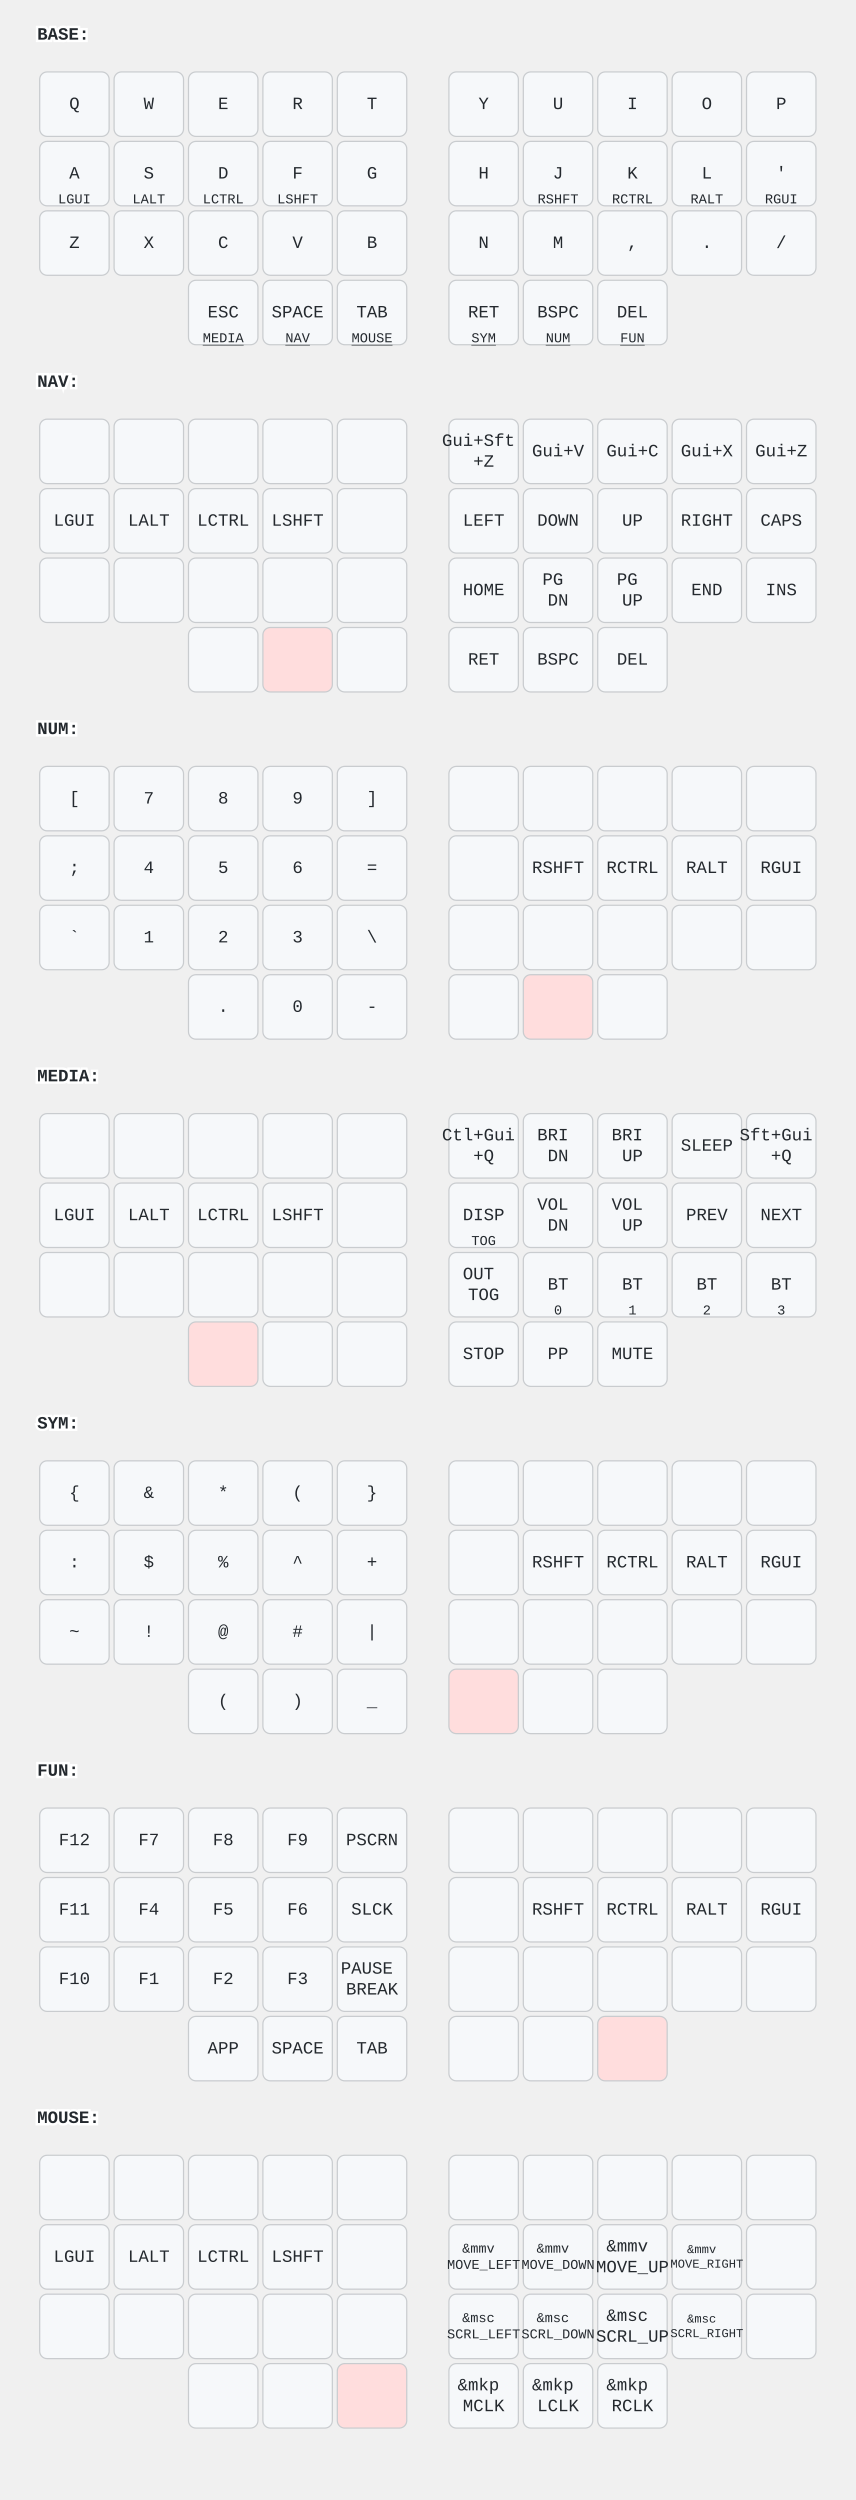
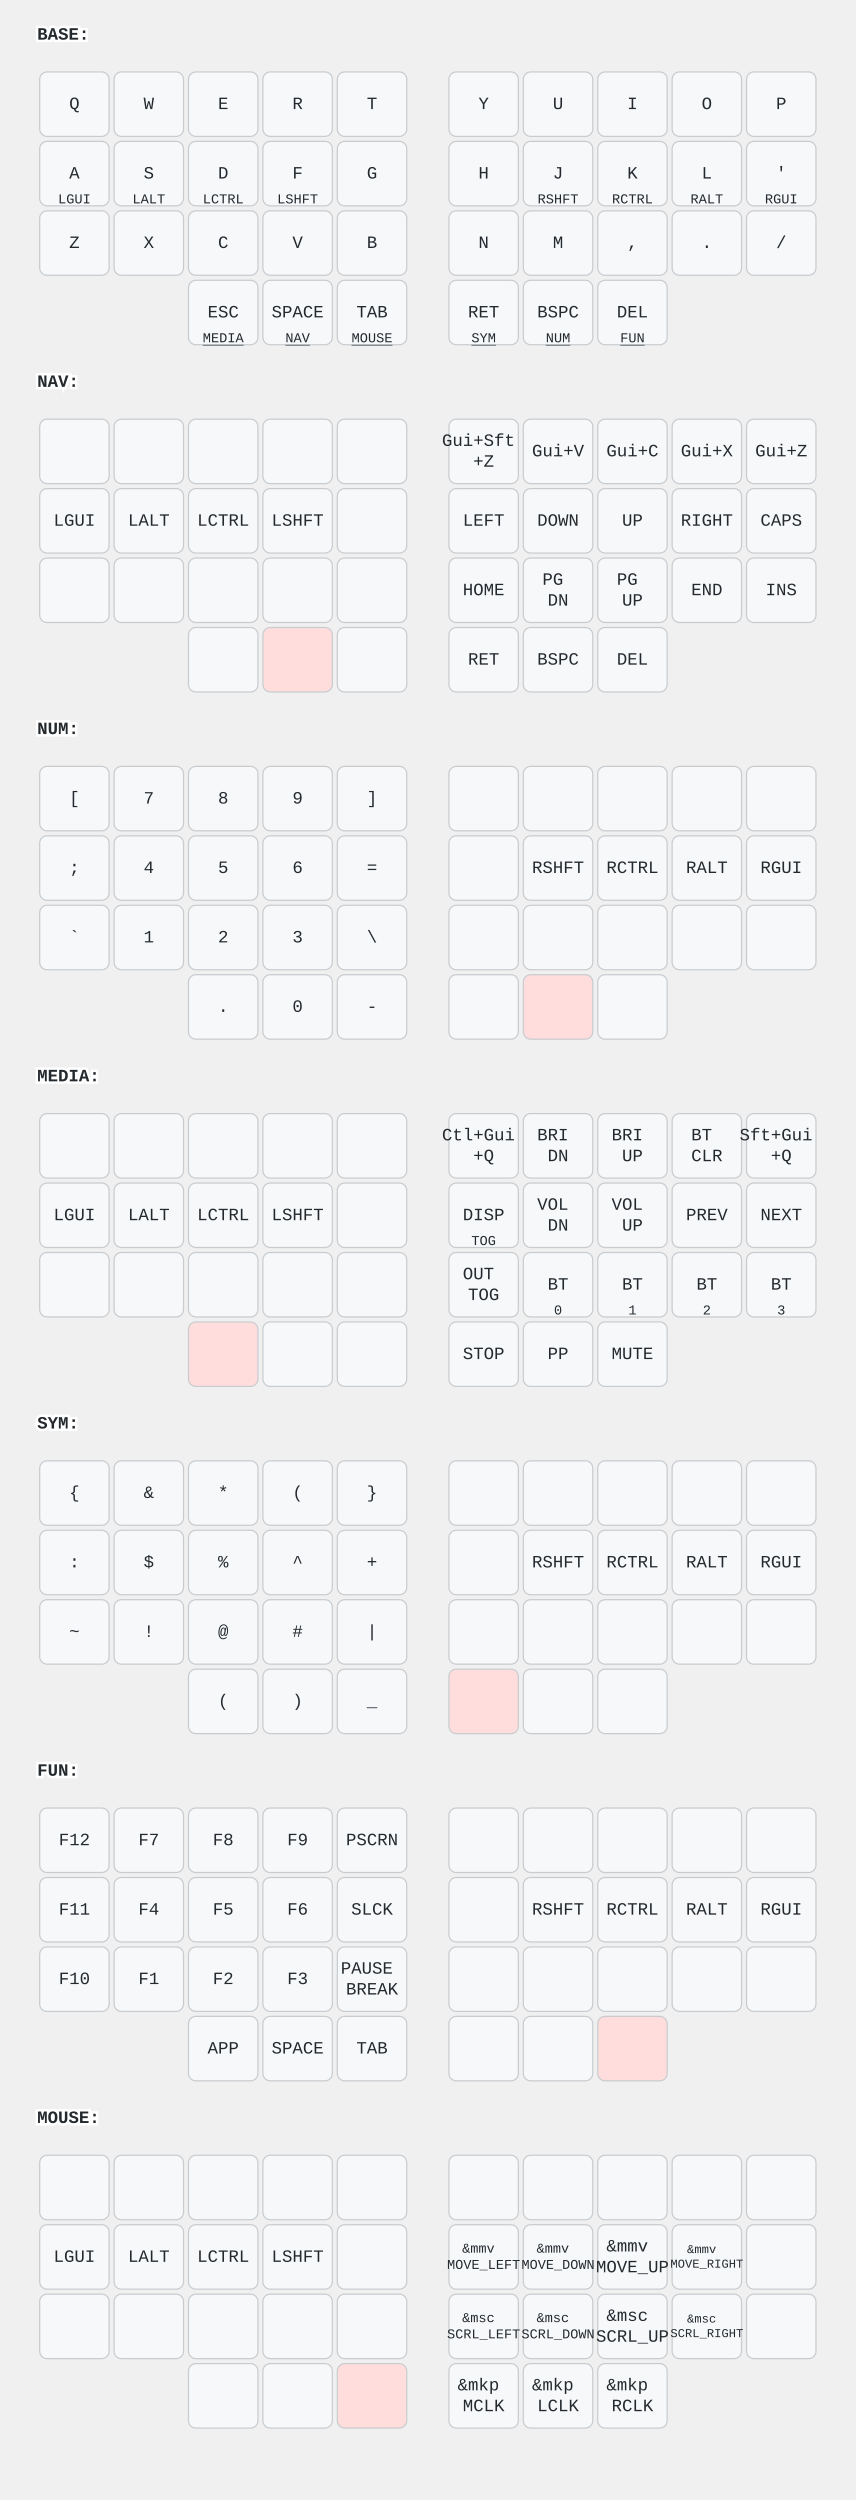
<svg xmlns="http://www.w3.org/2000/svg" width="690" height="2016" viewBox="0 0 690 2016" class="keymap">
  <style>/* inherit to force styles through use tags */
svg path {
    fill: inherit;
}

/* font and background color specifications */
svg.keymap {
    font-family: SFMono-Regular,Consolas,Liberation Mono,Menlo,monospace;
    font-size: 14px;
    font-kerning: normal;
    text-rendering: optimizeLegibility;
    fill: #24292e;
}

/* default key styling */
rect.key {
    fill: #f6f8fa;
}

rect.key, rect.combo {
    stroke: #c9cccf;
    stroke-width: 1;
}

/* default key side styling, only used is draw_key_sides is set */
rect.side {
    filter: brightness(90%);
}

/* color accent for combo boxes */
rect.combo, rect.combo-separate {
    fill: #cdf;
}

/* color accent for held keys */
rect.held, rect.combo.held {
    fill: #fdd;
}

/* color accent for ghost (optional) keys */
rect.ghost, rect.combo.ghost {
    stroke-dasharray: 4, 4;
    stroke-width: 2;
}

text {
    text-anchor: middle;
    dominant-baseline: middle;
}

/* styling for layer labels */
text.label {
    font-weight: bold;
    text-anchor: start;
    stroke: white;
    stroke-width: 4;
    paint-order: stroke;
}

/* styling for optional footer */
text.footer {
    text-anchor: end;
    dominant-baseline: auto;
    stroke: white;
    stroke-width: 4;
    paint-order: stroke;
}

/* styling for combo tap, and key non-tap label text */
text.combo, text.hold, text.shifted, text.left, text.right, text.tl, text.tr, text.bl, text.br {
    font-size: 11px;
}

text.hold, text.bl, text.br {
    text-anchor: middle;
    dominant-baseline: auto;
}

text.shifted, text.tl, text.tr {
    text-anchor: middle;
    dominant-baseline: hanging;
}

text.left, text.tl, text.bl {
    text-anchor: start;
}

text.right, text.tr, text.br {
    text-anchor: end;
}

text.layer-activator {
    text-decoration: underline;
}

/* styling for hold/shifted label text in combo box */
text.combo.hold, text.combo.shifted, text.combo.left, text.combo.right {
    font-size: 8px;
}

/* lighter symbol for transparent keys */
text.trans {
    fill: #7b7e81;
}

/* styling for combo dendrons */
path.combo {
    stroke-width: 1;
    stroke: gray;
    fill: none;
}

/* Start Tabler Icons Cleanup */
/* cannot use height/width with glyphs */
.icon-tabler &gt; path {
    fill: inherit;
    stroke: inherit;
    stroke-width: 2;
}
/* hide tabler's default box */
.icon-tabler &gt; path[stroke="none"][fill="none"] {
    visibility: hidden;
}
/* End Tabler Icons Cleanup */
</style>
  <g transform="translate(30, 0)" class="layer-BASE">
    <text x="0" y="28" class="label" id="BASE">BASE:</text>
    <g transform="translate(0, 56)">
      <g transform="translate(30, 28)" class="key keypos-0">
        <rect rx="6" ry="6" x="-28" y="-26" width="56" height="52" class="key" />
        <text x="0" y="0" class="key tap">Q</text>
      </g>
      <g transform="translate(90, 28)" class="key keypos-1">
        <rect rx="6" ry="6" x="-28" y="-26" width="56" height="52" class="key" />
        <text x="0" y="0" class="key tap">W</text>
      </g>
      <g transform="translate(150, 28)" class="key keypos-2">
        <rect rx="6" ry="6" x="-28" y="-26" width="56" height="52" class="key" />
        <text x="0" y="0" class="key tap">E</text>
      </g>
      <g transform="translate(210, 28)" class="key keypos-3">
        <rect rx="6" ry="6" x="-28" y="-26" width="56" height="52" class="key" />
        <text x="0" y="0" class="key tap">R</text>
      </g>
      <g transform="translate(270, 28)" class="key keypos-4">
        <rect rx="6" ry="6" x="-28" y="-26" width="56" height="52" class="key" />
        <text x="0" y="0" class="key tap">T</text>
      </g>
      <g transform="translate(360, 28)" class="key keypos-5">
        <rect rx="6" ry="6" x="-28" y="-26" width="56" height="52" class="key" />
        <text x="0" y="0" class="key tap">Y</text>
      </g>
      <g transform="translate(420, 28)" class="key keypos-6">
        <rect rx="6" ry="6" x="-28" y="-26" width="56" height="52" class="key" />
        <text x="0" y="0" class="key tap">U</text>
      </g>
      <g transform="translate(480, 28)" class="key keypos-7">
        <rect rx="6" ry="6" x="-28" y="-26" width="56" height="52" class="key" />
        <text x="0" y="0" class="key tap">I</text>
      </g>
      <g transform="translate(540, 28)" class="key keypos-8">
        <rect rx="6" ry="6" x="-28" y="-26" width="56" height="52" class="key" />
        <text x="0" y="0" class="key tap">O</text>
      </g>
      <g transform="translate(600, 28)" class="key keypos-9">
        <rect rx="6" ry="6" x="-28" y="-26" width="56" height="52" class="key" />
        <text x="0" y="0" class="key tap">P</text>
      </g>
      <g transform="translate(30, 84)" class="key keypos-10">
        <rect rx="6" ry="6" x="-28" y="-26" width="56" height="52" class="key" />
        <text x="0" y="0" class="key tap">A</text>
        <text x="0" y="24" class="key hold">LGUI</text>
      </g>
      <g transform="translate(90, 84)" class="key keypos-11">
        <rect rx="6" ry="6" x="-28" y="-26" width="56" height="52" class="key" />
        <text x="0" y="0" class="key tap">S</text>
        <text x="0" y="24" class="key hold">LALT</text>
      </g>
      <g transform="translate(150, 84)" class="key keypos-12">
        <rect rx="6" ry="6" x="-28" y="-26" width="56" height="52" class="key" />
        <text x="0" y="0" class="key tap">D</text>
        <text x="0" y="24" class="key hold">LCTRL</text>
      </g>
      <g transform="translate(210, 84)" class="key keypos-13">
        <rect rx="6" ry="6" x="-28" y="-26" width="56" height="52" class="key" />
        <text x="0" y="0" class="key tap">F</text>
        <text x="0" y="24" class="key hold">LSHFT</text>
      </g>
      <g transform="translate(270, 84)" class="key keypos-14">
        <rect rx="6" ry="6" x="-28" y="-26" width="56" height="52" class="key" />
        <text x="0" y="0" class="key tap">G</text>
      </g>
      <g transform="translate(360, 84)" class="key keypos-15">
        <rect rx="6" ry="6" x="-28" y="-26" width="56" height="52" class="key" />
        <text x="0" y="0" class="key tap">H</text>
      </g>
      <g transform="translate(420, 84)" class="key keypos-16">
        <rect rx="6" ry="6" x="-28" y="-26" width="56" height="52" class="key" />
        <text x="0" y="0" class="key tap">J</text>
        <text x="0" y="24" class="key hold">RSHFT</text>
      </g>
      <g transform="translate(480, 84)" class="key keypos-17">
        <rect rx="6" ry="6" x="-28" y="-26" width="56" height="52" class="key" />
        <text x="0" y="0" class="key tap">K</text>
        <text x="0" y="24" class="key hold">RCTRL</text>
      </g>
      <g transform="translate(540, 84)" class="key keypos-18">
        <rect rx="6" ry="6" x="-28" y="-26" width="56" height="52" class="key" />
        <text x="0" y="0" class="key tap">L</text>
        <text x="0" y="24" class="key hold">RALT</text>
      </g>
      <g transform="translate(600, 84)" class="key keypos-19">
        <rect rx="6" ry="6" x="-28" y="-26" width="56" height="52" class="key" />
        <text x="0" y="0" class="key tap">'</text>
        <text x="0" y="24" class="key hold">RGUI</text>
      </g>
      <g transform="translate(30, 140)" class="key keypos-20">
        <rect rx="6" ry="6" x="-28" y="-26" width="56" height="52" class="key" />
        <text x="0" y="0" class="key tap">Z</text>
      </g>
      <g transform="translate(90, 140)" class="key keypos-21">
        <rect rx="6" ry="6" x="-28" y="-26" width="56" height="52" class="key" />
        <text x="0" y="0" class="key tap">X</text>
      </g>
      <g transform="translate(150, 140)" class="key keypos-22">
        <rect rx="6" ry="6" x="-28" y="-26" width="56" height="52" class="key" />
        <text x="0" y="0" class="key tap">C</text>
      </g>
      <g transform="translate(210, 140)" class="key keypos-23">
        <rect rx="6" ry="6" x="-28" y="-26" width="56" height="52" class="key" />
        <text x="0" y="0" class="key tap">V</text>
      </g>
      <g transform="translate(270, 140)" class="key keypos-24">
        <rect rx="6" ry="6" x="-28" y="-26" width="56" height="52" class="key" />
        <text x="0" y="0" class="key tap">B</text>
      </g>
      <g transform="translate(360, 140)" class="key keypos-25">
        <rect rx="6" ry="6" x="-28" y="-26" width="56" height="52" class="key" />
        <text x="0" y="0" class="key tap">N</text>
      </g>
      <g transform="translate(420, 140)" class="key keypos-26">
        <rect rx="6" ry="6" x="-28" y="-26" width="56" height="52" class="key" />
        <text x="0" y="0" class="key tap">M</text>
      </g>
      <g transform="translate(480, 140)" class="key keypos-27">
        <rect rx="6" ry="6" x="-28" y="-26" width="56" height="52" class="key" />
        <text x="0" y="0" class="key tap">,</text>
      </g>
      <g transform="translate(540, 140)" class="key keypos-28">
        <rect rx="6" ry="6" x="-28" y="-26" width="56" height="52" class="key" />
        <text x="0" y="0" class="key tap">.</text>
      </g>
      <g transform="translate(600, 140)" class="key keypos-29">
        <rect rx="6" ry="6" x="-28" y="-26" width="56" height="52" class="key" />
        <text x="0" y="0" class="key tap">/</text>
      </g>
      <g transform="translate(150, 196)" class="key keypos-30">
        <rect rx="6" ry="6" x="-28" y="-26" width="56" height="52" class="key" />
        <text x="0" y="0" class="key tap">ESC</text>
        <a href="#MEDIA">
          <text x="0" y="24" class="key hold layer-activator">MEDIA</text>
        </a>
      </g>
      <g transform="translate(210, 196)" class="key keypos-31">
        <rect rx="6" ry="6" x="-28" y="-26" width="56" height="52" class="key" />
        <text x="0" y="0" class="key tap">SPACE</text>
        <a href="#NAV">
          <text x="0" y="24" class="key hold layer-activator">NAV</text>
        </a>
      </g>
      <g transform="translate(270, 196)" class="key keypos-32">
        <rect rx="6" ry="6" x="-28" y="-26" width="56" height="52" class="key" />
        <text x="0" y="0" class="key tap">TAB</text>
        <a href="#MOUSE">
          <text x="0" y="24" class="key hold layer-activator">MOUSE</text>
        </a>
      </g>
      <g transform="translate(360, 196)" class="key keypos-33">
        <rect rx="6" ry="6" x="-28" y="-26" width="56" height="52" class="key" />
        <text x="0" y="0" class="key tap">RET</text>
        <a href="#SYM">
          <text x="0" y="24" class="key hold layer-activator">SYM</text>
        </a>
      </g>
      <g transform="translate(420, 196)" class="key keypos-34">
        <rect rx="6" ry="6" x="-28" y="-26" width="56" height="52" class="key" />
        <text x="0" y="0" class="key tap">BSPC</text>
        <a href="#NUM">
          <text x="0" y="24" class="key hold layer-activator">NUM</text>
        </a>
      </g>
      <g transform="translate(480, 196)" class="key keypos-35">
        <rect rx="6" ry="6" x="-28" y="-26" width="56" height="52" class="key" />
        <text x="0" y="0" class="key tap">DEL</text>
        <a href="#FUN">
          <text x="0" y="24" class="key hold layer-activator">FUN</text>
        </a>
      </g>
    </g>
  </g>
  <g transform="translate(30, 280)" class="layer-NAV">
    <text x="0" y="28" class="label" id="NAV">NAV:</text>
    <g transform="translate(0, 56)">
      <g transform="translate(30, 28)" class="key keypos-0">
        <rect rx="6" ry="6" x="-28" y="-26" width="56" height="52" class="key" />
      </g>
      <g transform="translate(90, 28)" class="key keypos-1">
        <rect rx="6" ry="6" x="-28" y="-26" width="56" height="52" class="key" />
      </g>
      <g transform="translate(150, 28)" class="key keypos-2">
        <rect rx="6" ry="6" x="-28" y="-26" width="56" height="52" class="key" />
      </g>
      <g transform="translate(210, 28)" class="key keypos-3">
        <rect rx="6" ry="6" x="-28" y="-26" width="56" height="52" class="key" />
      </g>
      <g transform="translate(270, 28)" class="key keypos-4">
        <rect rx="6" ry="6" x="-28" y="-26" width="56" height="52" class="key" />
      </g>
      <g transform="translate(360, 28)" class="key keypos-5">
        <rect rx="6" ry="6" x="-28" y="-26" width="56" height="52" class="key" />
        <text x="0" y="0" class="key tap">
          <tspan x="0" dy="-0.6em">Gui+Sft</tspan>
          <tspan x="0" dy="1.2em">+Z</tspan>
        </text>
      </g>
      <g transform="translate(420, 28)" class="key keypos-6">
        <rect rx="6" ry="6" x="-28" y="-26" width="56" height="52" class="key" />
        <text x="0" y="0" class="key tap">Gui+V</text>
      </g>
      <g transform="translate(480, 28)" class="key keypos-7">
        <rect rx="6" ry="6" x="-28" y="-26" width="56" height="52" class="key" />
        <text x="0" y="0" class="key tap">Gui+C</text>
      </g>
      <g transform="translate(540, 28)" class="key keypos-8">
        <rect rx="6" ry="6" x="-28" y="-26" width="56" height="52" class="key" />
        <text x="0" y="0" class="key tap">Gui+X</text>
      </g>
      <g transform="translate(600, 28)" class="key keypos-9">
        <rect rx="6" ry="6" x="-28" y="-26" width="56" height="52" class="key" />
        <text x="0" y="0" class="key tap">Gui+Z</text>
      </g>
      <g transform="translate(30, 84)" class="key keypos-10">
        <rect rx="6" ry="6" x="-28" y="-26" width="56" height="52" class="key" />
        <text x="0" y="0" class="key tap">LGUI</text>
      </g>
      <g transform="translate(90, 84)" class="key keypos-11">
        <rect rx="6" ry="6" x="-28" y="-26" width="56" height="52" class="key" />
        <text x="0" y="0" class="key tap">LALT</text>
      </g>
      <g transform="translate(150, 84)" class="key keypos-12">
        <rect rx="6" ry="6" x="-28" y="-26" width="56" height="52" class="key" />
        <text x="0" y="0" class="key tap">LCTRL</text>
      </g>
      <g transform="translate(210, 84)" class="key keypos-13">
        <rect rx="6" ry="6" x="-28" y="-26" width="56" height="52" class="key" />
        <text x="0" y="0" class="key tap">LSHFT</text>
      </g>
      <g transform="translate(270, 84)" class="key keypos-14">
        <rect rx="6" ry="6" x="-28" y="-26" width="56" height="52" class="key" />
      </g>
      <g transform="translate(360, 84)" class="key keypos-15">
        <rect rx="6" ry="6" x="-28" y="-26" width="56" height="52" class="key" />
        <text x="0" y="0" class="key tap">LEFT</text>
      </g>
      <g transform="translate(420, 84)" class="key keypos-16">
        <rect rx="6" ry="6" x="-28" y="-26" width="56" height="52" class="key" />
        <text x="0" y="0" class="key tap">DOWN</text>
      </g>
      <g transform="translate(480, 84)" class="key keypos-17">
        <rect rx="6" ry="6" x="-28" y="-26" width="56" height="52" class="key" />
        <text x="0" y="0" class="key tap">UP</text>
      </g>
      <g transform="translate(540, 84)" class="key keypos-18">
        <rect rx="6" ry="6" x="-28" y="-26" width="56" height="52" class="key" />
        <text x="0" y="0" class="key tap">RIGHT</text>
      </g>
      <g transform="translate(600, 84)" class="key keypos-19">
        <rect rx="6" ry="6" x="-28" y="-26" width="56" height="52" class="key" />
        <text x="0" y="0" class="key tap">CAPS</text>
      </g>
      <g transform="translate(30, 140)" class="key keypos-20">
        <rect rx="6" ry="6" x="-28" y="-26" width="56" height="52" class="key" />
      </g>
      <g transform="translate(90, 140)" class="key keypos-21">
        <rect rx="6" ry="6" x="-28" y="-26" width="56" height="52" class="key" />
      </g>
      <g transform="translate(150, 140)" class="key keypos-22">
        <rect rx="6" ry="6" x="-28" y="-26" width="56" height="52" class="key" />
      </g>
      <g transform="translate(210, 140)" class="key keypos-23">
        <rect rx="6" ry="6" x="-28" y="-26" width="56" height="52" class="key" />
      </g>
      <g transform="translate(270, 140)" class="key keypos-24">
        <rect rx="6" ry="6" x="-28" y="-26" width="56" height="52" class="key" />
      </g>
      <g transform="translate(360, 140)" class="key keypos-25">
        <rect rx="6" ry="6" x="-28" y="-26" width="56" height="52" class="key" />
        <text x="0" y="0" class="key tap">HOME</text>
      </g>
      <g transform="translate(420, 140)" class="key keypos-26">
        <rect rx="6" ry="6" x="-28" y="-26" width="56" height="52" class="key" />
        <text x="0" y="0" class="key tap">
          <tspan x="0" dy="-0.6em">PG</tspan>
          <tspan x="0" dy="1.2em">DN</tspan>
        </text>
      </g>
      <g transform="translate(480, 140)" class="key keypos-27">
        <rect rx="6" ry="6" x="-28" y="-26" width="56" height="52" class="key" />
        <text x="0" y="0" class="key tap">
          <tspan x="0" dy="-0.6em">PG</tspan>
          <tspan x="0" dy="1.2em">UP</tspan>
        </text>
      </g>
      <g transform="translate(540, 140)" class="key keypos-28">
        <rect rx="6" ry="6" x="-28" y="-26" width="56" height="52" class="key" />
        <text x="0" y="0" class="key tap">END</text>
      </g>
      <g transform="translate(600, 140)" class="key keypos-29">
        <rect rx="6" ry="6" x="-28" y="-26" width="56" height="52" class="key" />
        <text x="0" y="0" class="key tap">INS</text>
      </g>
      <g transform="translate(150, 196)" class="key keypos-30">
        <rect rx="6" ry="6" x="-28" y="-26" width="56" height="52" class="key" />
      </g>
      <g transform="translate(210, 196)" class="key held keypos-31">
        <rect rx="6" ry="6" x="-28" y="-26" width="56" height="52" class="key held" />
      </g>
      <g transform="translate(270, 196)" class="key keypos-32">
        <rect rx="6" ry="6" x="-28" y="-26" width="56" height="52" class="key" />
      </g>
      <g transform="translate(360, 196)" class="key keypos-33">
        <rect rx="6" ry="6" x="-28" y="-26" width="56" height="52" class="key" />
        <text x="0" y="0" class="key tap">RET</text>
      </g>
      <g transform="translate(420, 196)" class="key keypos-34">
        <rect rx="6" ry="6" x="-28" y="-26" width="56" height="52" class="key" />
        <text x="0" y="0" class="key tap">BSPC</text>
      </g>
      <g transform="translate(480, 196)" class="key keypos-35">
        <rect rx="6" ry="6" x="-28" y="-26" width="56" height="52" class="key" />
        <text x="0" y="0" class="key tap">DEL</text>
      </g>
    </g>
  </g>
  <g transform="translate(30, 560)" class="layer-NUM">
    <text x="0" y="28" class="label" id="NUM">NUM:</text>
    <g transform="translate(0, 56)">
      <g transform="translate(30, 28)" class="key keypos-0">
        <rect rx="6" ry="6" x="-28" y="-26" width="56" height="52" class="key" />
        <text x="0" y="0" class="key tap">[</text>
      </g>
      <g transform="translate(90, 28)" class="key keypos-1">
        <rect rx="6" ry="6" x="-28" y="-26" width="56" height="52" class="key" />
        <text x="0" y="0" class="key tap">7</text>
      </g>
      <g transform="translate(150, 28)" class="key keypos-2">
        <rect rx="6" ry="6" x="-28" y="-26" width="56" height="52" class="key" />
        <text x="0" y="0" class="key tap">8</text>
      </g>
      <g transform="translate(210, 28)" class="key keypos-3">
        <rect rx="6" ry="6" x="-28" y="-26" width="56" height="52" class="key" />
        <text x="0" y="0" class="key tap">9</text>
      </g>
      <g transform="translate(270, 28)" class="key keypos-4">
        <rect rx="6" ry="6" x="-28" y="-26" width="56" height="52" class="key" />
        <text x="0" y="0" class="key tap">]</text>
      </g>
      <g transform="translate(360, 28)" class="key keypos-5">
        <rect rx="6" ry="6" x="-28" y="-26" width="56" height="52" class="key" />
      </g>
      <g transform="translate(420, 28)" class="key keypos-6">
        <rect rx="6" ry="6" x="-28" y="-26" width="56" height="52" class="key" />
      </g>
      <g transform="translate(480, 28)" class="key keypos-7">
        <rect rx="6" ry="6" x="-28" y="-26" width="56" height="52" class="key" />
      </g>
      <g transform="translate(540, 28)" class="key keypos-8">
        <rect rx="6" ry="6" x="-28" y="-26" width="56" height="52" class="key" />
      </g>
      <g transform="translate(600, 28)" class="key keypos-9">
        <rect rx="6" ry="6" x="-28" y="-26" width="56" height="52" class="key" />
      </g>
      <g transform="translate(30, 84)" class="key keypos-10">
        <rect rx="6" ry="6" x="-28" y="-26" width="56" height="52" class="key" />
        <text x="0" y="0" class="key tap">;</text>
      </g>
      <g transform="translate(90, 84)" class="key keypos-11">
        <rect rx="6" ry="6" x="-28" y="-26" width="56" height="52" class="key" />
        <text x="0" y="0" class="key tap">4</text>
      </g>
      <g transform="translate(150, 84)" class="key keypos-12">
        <rect rx="6" ry="6" x="-28" y="-26" width="56" height="52" class="key" />
        <text x="0" y="0" class="key tap">5</text>
      </g>
      <g transform="translate(210, 84)" class="key keypos-13">
        <rect rx="6" ry="6" x="-28" y="-26" width="56" height="52" class="key" />
        <text x="0" y="0" class="key tap">6</text>
      </g>
      <g transform="translate(270, 84)" class="key keypos-14">
        <rect rx="6" ry="6" x="-28" y="-26" width="56" height="52" class="key" />
        <text x="0" y="0" class="key tap">=</text>
      </g>
      <g transform="translate(360, 84)" class="key keypos-15">
        <rect rx="6" ry="6" x="-28" y="-26" width="56" height="52" class="key" />
      </g>
      <g transform="translate(420, 84)" class="key keypos-16">
        <rect rx="6" ry="6" x="-28" y="-26" width="56" height="52" class="key" />
        <text x="0" y="0" class="key tap">RSHFT</text>
      </g>
      <g transform="translate(480, 84)" class="key keypos-17">
        <rect rx="6" ry="6" x="-28" y="-26" width="56" height="52" class="key" />
        <text x="0" y="0" class="key tap">RCTRL</text>
      </g>
      <g transform="translate(540, 84)" class="key keypos-18">
        <rect rx="6" ry="6" x="-28" y="-26" width="56" height="52" class="key" />
        <text x="0" y="0" class="key tap">RALT</text>
      </g>
      <g transform="translate(600, 84)" class="key keypos-19">
        <rect rx="6" ry="6" x="-28" y="-26" width="56" height="52" class="key" />
        <text x="0" y="0" class="key tap">RGUI</text>
      </g>
      <g transform="translate(30, 140)" class="key keypos-20">
        <rect rx="6" ry="6" x="-28" y="-26" width="56" height="52" class="key" />
        <text x="0" y="0" class="key tap">`</text>
      </g>
      <g transform="translate(90, 140)" class="key keypos-21">
        <rect rx="6" ry="6" x="-28" y="-26" width="56" height="52" class="key" />
        <text x="0" y="0" class="key tap">1</text>
      </g>
      <g transform="translate(150, 140)" class="key keypos-22">
        <rect rx="6" ry="6" x="-28" y="-26" width="56" height="52" class="key" />
        <text x="0" y="0" class="key tap">2</text>
      </g>
      <g transform="translate(210, 140)" class="key keypos-23">
        <rect rx="6" ry="6" x="-28" y="-26" width="56" height="52" class="key" />
        <text x="0" y="0" class="key tap">3</text>
      </g>
      <g transform="translate(270, 140)" class="key keypos-24">
        <rect rx="6" ry="6" x="-28" y="-26" width="56" height="52" class="key" />
        <text x="0" y="0" class="key tap">\</text>
      </g>
      <g transform="translate(360, 140)" class="key keypos-25">
        <rect rx="6" ry="6" x="-28" y="-26" width="56" height="52" class="key" />
      </g>
      <g transform="translate(420, 140)" class="key keypos-26">
        <rect rx="6" ry="6" x="-28" y="-26" width="56" height="52" class="key" />
      </g>
      <g transform="translate(480, 140)" class="key keypos-27">
        <rect rx="6" ry="6" x="-28" y="-26" width="56" height="52" class="key" />
      </g>
      <g transform="translate(540, 140)" class="key keypos-28">
        <rect rx="6" ry="6" x="-28" y="-26" width="56" height="52" class="key" />
      </g>
      <g transform="translate(600, 140)" class="key keypos-29">
        <rect rx="6" ry="6" x="-28" y="-26" width="56" height="52" class="key" />
      </g>
      <g transform="translate(150, 196)" class="key keypos-30">
        <rect rx="6" ry="6" x="-28" y="-26" width="56" height="52" class="key" />
        <text x="0" y="0" class="key tap">.</text>
      </g>
      <g transform="translate(210, 196)" class="key keypos-31">
        <rect rx="6" ry="6" x="-28" y="-26" width="56" height="52" class="key" />
        <text x="0" y="0" class="key tap">0</text>
      </g>
      <g transform="translate(270, 196)" class="key keypos-32">
        <rect rx="6" ry="6" x="-28" y="-26" width="56" height="52" class="key" />
        <text x="0" y="0" class="key tap">-</text>
      </g>
      <g transform="translate(360, 196)" class="key keypos-33">
        <rect rx="6" ry="6" x="-28" y="-26" width="56" height="52" class="key" />
      </g>
      <g transform="translate(420, 196)" class="key held keypos-34">
        <rect rx="6" ry="6" x="-28" y="-26" width="56" height="52" class="key held" />
      </g>
      <g transform="translate(480, 196)" class="key keypos-35">
        <rect rx="6" ry="6" x="-28" y="-26" width="56" height="52" class="key" />
      </g>
    </g>
  </g>
  <g transform="translate(30, 840)" class="layer-MEDIA">
    <text x="0" y="28" class="label" id="MEDIA">MEDIA:</text>
    <g transform="translate(0, 56)">
      <g transform="translate(30, 28)" class="key keypos-0">
        <rect rx="6" ry="6" x="-28" y="-26" width="56" height="52" class="key" />
      </g>
      <g transform="translate(90, 28)" class="key keypos-1">
        <rect rx="6" ry="6" x="-28" y="-26" width="56" height="52" class="key" />
      </g>
      <g transform="translate(150, 28)" class="key keypos-2">
        <rect rx="6" ry="6" x="-28" y="-26" width="56" height="52" class="key" />
      </g>
      <g transform="translate(210, 28)" class="key keypos-3">
        <rect rx="6" ry="6" x="-28" y="-26" width="56" height="52" class="key" />
      </g>
      <g transform="translate(270, 28)" class="key keypos-4">
        <rect rx="6" ry="6" x="-28" y="-26" width="56" height="52" class="key" />
      </g>
      <g transform="translate(360, 28)" class="key keypos-5">
        <rect rx="6" ry="6" x="-28" y="-26" width="56" height="52" class="key" />
        <text x="0" y="0" class="key tap">
          <tspan x="0" dy="-0.6em">Ctl+Gui</tspan>
          <tspan x="0" dy="1.2em">+Q</tspan>
        </text>
      </g>
      <g transform="translate(420, 28)" class="key keypos-6">
        <rect rx="6" ry="6" x="-28" y="-26" width="56" height="52" class="key" />
        <text x="0" y="0" class="key tap">
          <tspan x="0" dy="-0.6em">BRI</tspan>
          <tspan x="0" dy="1.2em">DN</tspan>
        </text>
      </g>
      <g transform="translate(480, 28)" class="key keypos-7">
        <rect rx="6" ry="6" x="-28" y="-26" width="56" height="52" class="key" />
        <text x="0" y="0" class="key tap">
          <tspan x="0" dy="-0.6em">BRI</tspan>
          <tspan x="0" dy="1.2em">UP</tspan>
        </text>
      </g>
      <g transform="translate(540, 28)" class="key keypos-8">
        <rect rx="6" ry="6" x="-28" y="-26" width="56" height="52" class="key" />
-         <text x="0" y="0" class="key tap">SLEEP</text>
+         <text x="0" y="0" class="key tap">
+           <tspan x="0" dy="-0.6em">BT</tspan>
+           <tspan x="0" dy="1.2em">CLR</tspan>
+         </text>
      </g>
      <g transform="translate(600, 28)" class="key keypos-9">
        <rect rx="6" ry="6" x="-28" y="-26" width="56" height="52" class="key" />
        <text x="0" y="0" class="key tap">
          <tspan x="0" dy="-0.6em">Sft+Gui</tspan>
          <tspan x="0" dy="1.2em">+Q</tspan>
        </text>
      </g>
      <g transform="translate(30, 84)" class="key keypos-10">
        <rect rx="6" ry="6" x="-28" y="-26" width="56" height="52" class="key" />
        <text x="0" y="0" class="key tap">LGUI</text>
      </g>
      <g transform="translate(90, 84)" class="key keypos-11">
        <rect rx="6" ry="6" x="-28" y="-26" width="56" height="52" class="key" />
        <text x="0" y="0" class="key tap">LALT</text>
      </g>
      <g transform="translate(150, 84)" class="key keypos-12">
        <rect rx="6" ry="6" x="-28" y="-26" width="56" height="52" class="key" />
        <text x="0" y="0" class="key tap">LCTRL</text>
      </g>
      <g transform="translate(210, 84)" class="key keypos-13">
        <rect rx="6" ry="6" x="-28" y="-26" width="56" height="52" class="key" />
        <text x="0" y="0" class="key tap">LSHFT</text>
      </g>
      <g transform="translate(270, 84)" class="key keypos-14">
        <rect rx="6" ry="6" x="-28" y="-26" width="56" height="52" class="key" />
      </g>
      <g transform="translate(360, 84)" class="key keypos-15">
        <rect rx="6" ry="6" x="-28" y="-26" width="56" height="52" class="key" />
        <text x="0" y="0" class="key tap">DISP</text>
        <text x="0" y="24" class="key hold">TOG</text>
      </g>
      <g transform="translate(420, 84)" class="key keypos-16">
        <rect rx="6" ry="6" x="-28" y="-26" width="56" height="52" class="key" />
        <text x="0" y="0" class="key tap">
          <tspan x="0" dy="-0.6em">VOL</tspan>
          <tspan x="0" dy="1.2em">DN</tspan>
        </text>
      </g>
      <g transform="translate(480, 84)" class="key keypos-17">
        <rect rx="6" ry="6" x="-28" y="-26" width="56" height="52" class="key" />
        <text x="0" y="0" class="key tap">
          <tspan x="0" dy="-0.6em">VOL</tspan>
          <tspan x="0" dy="1.2em">UP</tspan>
        </text>
      </g>
      <g transform="translate(540, 84)" class="key keypos-18">
        <rect rx="6" ry="6" x="-28" y="-26" width="56" height="52" class="key" />
        <text x="0" y="0" class="key tap">PREV</text>
      </g>
      <g transform="translate(600, 84)" class="key keypos-19">
        <rect rx="6" ry="6" x="-28" y="-26" width="56" height="52" class="key" />
        <text x="0" y="0" class="key tap">NEXT</text>
      </g>
      <g transform="translate(30, 140)" class="key keypos-20">
        <rect rx="6" ry="6" x="-28" y="-26" width="56" height="52" class="key" />
      </g>
      <g transform="translate(90, 140)" class="key keypos-21">
        <rect rx="6" ry="6" x="-28" y="-26" width="56" height="52" class="key" />
      </g>
      <g transform="translate(150, 140)" class="key keypos-22">
        <rect rx="6" ry="6" x="-28" y="-26" width="56" height="52" class="key" />
      </g>
      <g transform="translate(210, 140)" class="key keypos-23">
        <rect rx="6" ry="6" x="-28" y="-26" width="56" height="52" class="key" />
      </g>
      <g transform="translate(270, 140)" class="key keypos-24">
        <rect rx="6" ry="6" x="-28" y="-26" width="56" height="52" class="key" />
      </g>
      <g transform="translate(360, 140)" class="key keypos-25">
        <rect rx="6" ry="6" x="-28" y="-26" width="56" height="52" class="key" />
        <text x="0" y="0" class="key tap">
          <tspan x="0" dy="-0.6em">OUT</tspan>
          <tspan x="0" dy="1.2em">TOG</tspan>
        </text>
      </g>
      <g transform="translate(420, 140)" class="key keypos-26">
        <rect rx="6" ry="6" x="-28" y="-26" width="56" height="52" class="key" />
        <text x="0" y="0" class="key tap">BT</text>
        <text x="0" y="24" class="key hold">0</text>
      </g>
      <g transform="translate(480, 140)" class="key keypos-27">
        <rect rx="6" ry="6" x="-28" y="-26" width="56" height="52" class="key" />
        <text x="0" y="0" class="key tap">BT</text>
        <text x="0" y="24" class="key hold">1</text>
      </g>
      <g transform="translate(540, 140)" class="key keypos-28">
        <rect rx="6" ry="6" x="-28" y="-26" width="56" height="52" class="key" />
        <text x="0" y="0" class="key tap">BT</text>
        <text x="0" y="24" class="key hold">2</text>
      </g>
      <g transform="translate(600, 140)" class="key keypos-29">
        <rect rx="6" ry="6" x="-28" y="-26" width="56" height="52" class="key" />
        <text x="0" y="0" class="key tap">BT</text>
        <text x="0" y="24" class="key hold">3</text>
      </g>
      <g transform="translate(150, 196)" class="key held keypos-30">
        <rect rx="6" ry="6" x="-28" y="-26" width="56" height="52" class="key held" />
      </g>
      <g transform="translate(210, 196)" class="key keypos-31">
        <rect rx="6" ry="6" x="-28" y="-26" width="56" height="52" class="key" />
      </g>
      <g transform="translate(270, 196)" class="key keypos-32">
        <rect rx="6" ry="6" x="-28" y="-26" width="56" height="52" class="key" />
      </g>
      <g transform="translate(360, 196)" class="key keypos-33">
        <rect rx="6" ry="6" x="-28" y="-26" width="56" height="52" class="key" />
        <text x="0" y="0" class="key tap">STOP</text>
      </g>
      <g transform="translate(420, 196)" class="key keypos-34">
        <rect rx="6" ry="6" x="-28" y="-26" width="56" height="52" class="key" />
        <text x="0" y="0" class="key tap">PP</text>
      </g>
      <g transform="translate(480, 196)" class="key keypos-35">
        <rect rx="6" ry="6" x="-28" y="-26" width="56" height="52" class="key" />
        <text x="0" y="0" class="key tap">MUTE</text>
      </g>
    </g>
  </g>
  <g transform="translate(30, 1120)" class="layer-SYM">
    <text x="0" y="28" class="label" id="SYM">SYM:</text>
    <g transform="translate(0, 56)">
      <g transform="translate(30, 28)" class="key keypos-0">
        <rect rx="6" ry="6" x="-28" y="-26" width="56" height="52" class="key" />
        <text x="0" y="0" class="key tap">{</text>
      </g>
      <g transform="translate(90, 28)" class="key keypos-1">
        <rect rx="6" ry="6" x="-28" y="-26" width="56" height="52" class="key" />
        <text x="0" y="0" class="key tap">&amp;</text>
      </g>
      <g transform="translate(150, 28)" class="key keypos-2">
        <rect rx="6" ry="6" x="-28" y="-26" width="56" height="52" class="key" />
        <text x="0" y="0" class="key tap">*</text>
      </g>
      <g transform="translate(210, 28)" class="key keypos-3">
        <rect rx="6" ry="6" x="-28" y="-26" width="56" height="52" class="key" />
        <text x="0" y="0" class="key tap">(</text>
      </g>
      <g transform="translate(270, 28)" class="key keypos-4">
        <rect rx="6" ry="6" x="-28" y="-26" width="56" height="52" class="key" />
        <text x="0" y="0" class="key tap">}</text>
      </g>
      <g transform="translate(360, 28)" class="key keypos-5">
        <rect rx="6" ry="6" x="-28" y="-26" width="56" height="52" class="key" />
      </g>
      <g transform="translate(420, 28)" class="key keypos-6">
        <rect rx="6" ry="6" x="-28" y="-26" width="56" height="52" class="key" />
      </g>
      <g transform="translate(480, 28)" class="key keypos-7">
        <rect rx="6" ry="6" x="-28" y="-26" width="56" height="52" class="key" />
      </g>
      <g transform="translate(540, 28)" class="key keypos-8">
        <rect rx="6" ry="6" x="-28" y="-26" width="56" height="52" class="key" />
      </g>
      <g transform="translate(600, 28)" class="key keypos-9">
        <rect rx="6" ry="6" x="-28" y="-26" width="56" height="52" class="key" />
      </g>
      <g transform="translate(30, 84)" class="key keypos-10">
        <rect rx="6" ry="6" x="-28" y="-26" width="56" height="52" class="key" />
        <text x="0" y="0" class="key tap">:</text>
      </g>
      <g transform="translate(90, 84)" class="key keypos-11">
        <rect rx="6" ry="6" x="-28" y="-26" width="56" height="52" class="key" />
        <text x="0" y="0" class="key tap">$</text>
      </g>
      <g transform="translate(150, 84)" class="key keypos-12">
        <rect rx="6" ry="6" x="-28" y="-26" width="56" height="52" class="key" />
        <text x="0" y="0" class="key tap">%</text>
      </g>
      <g transform="translate(210, 84)" class="key keypos-13">
        <rect rx="6" ry="6" x="-28" y="-26" width="56" height="52" class="key" />
        <text x="0" y="0" class="key tap">^</text>
      </g>
      <g transform="translate(270, 84)" class="key keypos-14">
        <rect rx="6" ry="6" x="-28" y="-26" width="56" height="52" class="key" />
        <text x="0" y="0" class="key tap">+</text>
      </g>
      <g transform="translate(360, 84)" class="key keypos-15">
        <rect rx="6" ry="6" x="-28" y="-26" width="56" height="52" class="key" />
      </g>
      <g transform="translate(420, 84)" class="key keypos-16">
        <rect rx="6" ry="6" x="-28" y="-26" width="56" height="52" class="key" />
        <text x="0" y="0" class="key tap">RSHFT</text>
      </g>
      <g transform="translate(480, 84)" class="key keypos-17">
        <rect rx="6" ry="6" x="-28" y="-26" width="56" height="52" class="key" />
        <text x="0" y="0" class="key tap">RCTRL</text>
      </g>
      <g transform="translate(540, 84)" class="key keypos-18">
        <rect rx="6" ry="6" x="-28" y="-26" width="56" height="52" class="key" />
        <text x="0" y="0" class="key tap">RALT</text>
      </g>
      <g transform="translate(600, 84)" class="key keypos-19">
        <rect rx="6" ry="6" x="-28" y="-26" width="56" height="52" class="key" />
        <text x="0" y="0" class="key tap">RGUI</text>
      </g>
      <g transform="translate(30, 140)" class="key keypos-20">
        <rect rx="6" ry="6" x="-28" y="-26" width="56" height="52" class="key" />
        <text x="0" y="0" class="key tap">~</text>
      </g>
      <g transform="translate(90, 140)" class="key keypos-21">
        <rect rx="6" ry="6" x="-28" y="-26" width="56" height="52" class="key" />
        <text x="0" y="0" class="key tap">!</text>
      </g>
      <g transform="translate(150, 140)" class="key keypos-22">
        <rect rx="6" ry="6" x="-28" y="-26" width="56" height="52" class="key" />
        <text x="0" y="0" class="key tap">@</text>
      </g>
      <g transform="translate(210, 140)" class="key keypos-23">
        <rect rx="6" ry="6" x="-28" y="-26" width="56" height="52" class="key" />
        <text x="0" y="0" class="key tap">#</text>
      </g>
      <g transform="translate(270, 140)" class="key keypos-24">
        <rect rx="6" ry="6" x="-28" y="-26" width="56" height="52" class="key" />
        <text x="0" y="0" class="key tap">|</text>
      </g>
      <g transform="translate(360, 140)" class="key keypos-25">
        <rect rx="6" ry="6" x="-28" y="-26" width="56" height="52" class="key" />
      </g>
      <g transform="translate(420, 140)" class="key keypos-26">
        <rect rx="6" ry="6" x="-28" y="-26" width="56" height="52" class="key" />
      </g>
      <g transform="translate(480, 140)" class="key keypos-27">
        <rect rx="6" ry="6" x="-28" y="-26" width="56" height="52" class="key" />
      </g>
      <g transform="translate(540, 140)" class="key keypos-28">
        <rect rx="6" ry="6" x="-28" y="-26" width="56" height="52" class="key" />
      </g>
      <g transform="translate(600, 140)" class="key keypos-29">
        <rect rx="6" ry="6" x="-28" y="-26" width="56" height="52" class="key" />
      </g>
      <g transform="translate(150, 196)" class="key keypos-30">
        <rect rx="6" ry="6" x="-28" y="-26" width="56" height="52" class="key" />
        <text x="0" y="0" class="key tap">(</text>
      </g>
      <g transform="translate(210, 196)" class="key keypos-31">
        <rect rx="6" ry="6" x="-28" y="-26" width="56" height="52" class="key" />
        <text x="0" y="0" class="key tap">)</text>
      </g>
      <g transform="translate(270, 196)" class="key keypos-32">
        <rect rx="6" ry="6" x="-28" y="-26" width="56" height="52" class="key" />
        <text x="0" y="0" class="key tap">_</text>
      </g>
      <g transform="translate(360, 196)" class="key held keypos-33">
        <rect rx="6" ry="6" x="-28" y="-26" width="56" height="52" class="key held" />
      </g>
      <g transform="translate(420, 196)" class="key keypos-34">
        <rect rx="6" ry="6" x="-28" y="-26" width="56" height="52" class="key" />
      </g>
      <g transform="translate(480, 196)" class="key keypos-35">
        <rect rx="6" ry="6" x="-28" y="-26" width="56" height="52" class="key" />
      </g>
    </g>
  </g>
  <g transform="translate(30, 1400)" class="layer-FUN">
    <text x="0" y="28" class="label" id="FUN">FUN:</text>
    <g transform="translate(0, 56)">
      <g transform="translate(30, 28)" class="key keypos-0">
        <rect rx="6" ry="6" x="-28" y="-26" width="56" height="52" class="key" />
        <text x="0" y="0" class="key tap">F12</text>
      </g>
      <g transform="translate(90, 28)" class="key keypos-1">
        <rect rx="6" ry="6" x="-28" y="-26" width="56" height="52" class="key" />
        <text x="0" y="0" class="key tap">F7</text>
      </g>
      <g transform="translate(150, 28)" class="key keypos-2">
        <rect rx="6" ry="6" x="-28" y="-26" width="56" height="52" class="key" />
        <text x="0" y="0" class="key tap">F8</text>
      </g>
      <g transform="translate(210, 28)" class="key keypos-3">
        <rect rx="6" ry="6" x="-28" y="-26" width="56" height="52" class="key" />
        <text x="0" y="0" class="key tap">F9</text>
      </g>
      <g transform="translate(270, 28)" class="key keypos-4">
        <rect rx="6" ry="6" x="-28" y="-26" width="56" height="52" class="key" />
        <text x="0" y="0" class="key tap">PSCRN</text>
      </g>
      <g transform="translate(360, 28)" class="key keypos-5">
        <rect rx="6" ry="6" x="-28" y="-26" width="56" height="52" class="key" />
      </g>
      <g transform="translate(420, 28)" class="key keypos-6">
        <rect rx="6" ry="6" x="-28" y="-26" width="56" height="52" class="key" />
      </g>
      <g transform="translate(480, 28)" class="key keypos-7">
        <rect rx="6" ry="6" x="-28" y="-26" width="56" height="52" class="key" />
      </g>
      <g transform="translate(540, 28)" class="key keypos-8">
        <rect rx="6" ry="6" x="-28" y="-26" width="56" height="52" class="key" />
      </g>
      <g transform="translate(600, 28)" class="key keypos-9">
        <rect rx="6" ry="6" x="-28" y="-26" width="56" height="52" class="key" />
      </g>
      <g transform="translate(30, 84)" class="key keypos-10">
        <rect rx="6" ry="6" x="-28" y="-26" width="56" height="52" class="key" />
        <text x="0" y="0" class="key tap">F11</text>
      </g>
      <g transform="translate(90, 84)" class="key keypos-11">
        <rect rx="6" ry="6" x="-28" y="-26" width="56" height="52" class="key" />
        <text x="0" y="0" class="key tap">F4</text>
      </g>
      <g transform="translate(150, 84)" class="key keypos-12">
        <rect rx="6" ry="6" x="-28" y="-26" width="56" height="52" class="key" />
        <text x="0" y="0" class="key tap">F5</text>
      </g>
      <g transform="translate(210, 84)" class="key keypos-13">
        <rect rx="6" ry="6" x="-28" y="-26" width="56" height="52" class="key" />
        <text x="0" y="0" class="key tap">F6</text>
      </g>
      <g transform="translate(270, 84)" class="key keypos-14">
        <rect rx="6" ry="6" x="-28" y="-26" width="56" height="52" class="key" />
        <text x="0" y="0" class="key tap">SLCK</text>
      </g>
      <g transform="translate(360, 84)" class="key keypos-15">
        <rect rx="6" ry="6" x="-28" y="-26" width="56" height="52" class="key" />
      </g>
      <g transform="translate(420, 84)" class="key keypos-16">
        <rect rx="6" ry="6" x="-28" y="-26" width="56" height="52" class="key" />
        <text x="0" y="0" class="key tap">RSHFT</text>
      </g>
      <g transform="translate(480, 84)" class="key keypos-17">
        <rect rx="6" ry="6" x="-28" y="-26" width="56" height="52" class="key" />
        <text x="0" y="0" class="key tap">RCTRL</text>
      </g>
      <g transform="translate(540, 84)" class="key keypos-18">
        <rect rx="6" ry="6" x="-28" y="-26" width="56" height="52" class="key" />
        <text x="0" y="0" class="key tap">RALT</text>
      </g>
      <g transform="translate(600, 84)" class="key keypos-19">
        <rect rx="6" ry="6" x="-28" y="-26" width="56" height="52" class="key" />
        <text x="0" y="0" class="key tap">RGUI</text>
      </g>
      <g transform="translate(30, 140)" class="key keypos-20">
        <rect rx="6" ry="6" x="-28" y="-26" width="56" height="52" class="key" />
        <text x="0" y="0" class="key tap">F10</text>
      </g>
      <g transform="translate(90, 140)" class="key keypos-21">
        <rect rx="6" ry="6" x="-28" y="-26" width="56" height="52" class="key" />
        <text x="0" y="0" class="key tap">F1</text>
      </g>
      <g transform="translate(150, 140)" class="key keypos-22">
        <rect rx="6" ry="6" x="-28" y="-26" width="56" height="52" class="key" />
        <text x="0" y="0" class="key tap">F2</text>
      </g>
      <g transform="translate(210, 140)" class="key keypos-23">
        <rect rx="6" ry="6" x="-28" y="-26" width="56" height="52" class="key" />
        <text x="0" y="0" class="key tap">F3</text>
      </g>
      <g transform="translate(270, 140)" class="key keypos-24">
        <rect rx="6" ry="6" x="-28" y="-26" width="56" height="52" class="key" />
        <text x="0" y="0" class="key tap">
          <tspan x="0" dy="-0.6em">PAUSE</tspan>
          <tspan x="0" dy="1.2em">BREAK</tspan>
        </text>
      </g>
      <g transform="translate(360, 140)" class="key keypos-25">
        <rect rx="6" ry="6" x="-28" y="-26" width="56" height="52" class="key" />
      </g>
      <g transform="translate(420, 140)" class="key keypos-26">
        <rect rx="6" ry="6" x="-28" y="-26" width="56" height="52" class="key" />
      </g>
      <g transform="translate(480, 140)" class="key keypos-27">
        <rect rx="6" ry="6" x="-28" y="-26" width="56" height="52" class="key" />
      </g>
      <g transform="translate(540, 140)" class="key keypos-28">
        <rect rx="6" ry="6" x="-28" y="-26" width="56" height="52" class="key" />
      </g>
      <g transform="translate(600, 140)" class="key keypos-29">
        <rect rx="6" ry="6" x="-28" y="-26" width="56" height="52" class="key" />
      </g>
      <g transform="translate(150, 196)" class="key keypos-30">
        <rect rx="6" ry="6" x="-28" y="-26" width="56" height="52" class="key" />
        <text x="0" y="0" class="key tap">APP</text>
      </g>
      <g transform="translate(210, 196)" class="key keypos-31">
        <rect rx="6" ry="6" x="-28" y="-26" width="56" height="52" class="key" />
        <text x="0" y="0" class="key tap">SPACE</text>
      </g>
      <g transform="translate(270, 196)" class="key keypos-32">
        <rect rx="6" ry="6" x="-28" y="-26" width="56" height="52" class="key" />
        <text x="0" y="0" class="key tap">TAB</text>
      </g>
      <g transform="translate(360, 196)" class="key keypos-33">
        <rect rx="6" ry="6" x="-28" y="-26" width="56" height="52" class="key" />
      </g>
      <g transform="translate(420, 196)" class="key keypos-34">
        <rect rx="6" ry="6" x="-28" y="-26" width="56" height="52" class="key" />
      </g>
      <g transform="translate(480, 196)" class="key held keypos-35">
        <rect rx="6" ry="6" x="-28" y="-26" width="56" height="52" class="key held" />
      </g>
    </g>
  </g>
  <g transform="translate(30, 1680)" class="layer-MOUSE">
    <text x="0" y="28" class="label" id="MOUSE">MOUSE:</text>
    <g transform="translate(0, 56)">
      <g transform="translate(30, 28)" class="key keypos-0">
        <rect rx="6" ry="6" x="-28" y="-26" width="56" height="52" class="key" />
      </g>
      <g transform="translate(90, 28)" class="key keypos-1">
        <rect rx="6" ry="6" x="-28" y="-26" width="56" height="52" class="key" />
      </g>
      <g transform="translate(150, 28)" class="key keypos-2">
        <rect rx="6" ry="6" x="-28" y="-26" width="56" height="52" class="key" />
      </g>
      <g transform="translate(210, 28)" class="key keypos-3">
        <rect rx="6" ry="6" x="-28" y="-26" width="56" height="52" class="key" />
      </g>
      <g transform="translate(270, 28)" class="key keypos-4">
        <rect rx="6" ry="6" x="-28" y="-26" width="56" height="52" class="key" />
      </g>
      <g transform="translate(360, 28)" class="key keypos-5">
        <rect rx="6" ry="6" x="-28" y="-26" width="56" height="52" class="key" />
      </g>
      <g transform="translate(420, 28)" class="key keypos-6">
        <rect rx="6" ry="6" x="-28" y="-26" width="56" height="52" class="key" />
      </g>
      <g transform="translate(480, 28)" class="key keypos-7">
        <rect rx="6" ry="6" x="-28" y="-26" width="56" height="52" class="key" />
      </g>
      <g transform="translate(540, 28)" class="key keypos-8">
        <rect rx="6" ry="6" x="-28" y="-26" width="56" height="52" class="key" />
      </g>
      <g transform="translate(600, 28)" class="key keypos-9">
        <rect rx="6" ry="6" x="-28" y="-26" width="56" height="52" class="key" />
      </g>
      <g transform="translate(30, 84)" class="key keypos-10">
        <rect rx="6" ry="6" x="-28" y="-26" width="56" height="52" class="key" />
        <text x="0" y="0" class="key tap">LGUI</text>
      </g>
      <g transform="translate(90, 84)" class="key keypos-11">
        <rect rx="6" ry="6" x="-28" y="-26" width="56" height="52" class="key" />
        <text x="0" y="0" class="key tap">LALT</text>
      </g>
      <g transform="translate(150, 84)" class="key keypos-12">
        <rect rx="6" ry="6" x="-28" y="-26" width="56" height="52" class="key" />
        <text x="0" y="0" class="key tap">LCTRL</text>
      </g>
      <g transform="translate(210, 84)" class="key keypos-13">
        <rect rx="6" ry="6" x="-28" y="-26" width="56" height="52" class="key" />
        <text x="0" y="0" class="key tap">LSHFT</text>
      </g>
      <g transform="translate(270, 84)" class="key keypos-14">
        <rect rx="6" ry="6" x="-28" y="-26" width="56" height="52" class="key" />
      </g>
      <g transform="translate(360, 84)" class="key keypos-15">
        <rect rx="6" ry="6" x="-28" y="-26" width="56" height="52" class="key" />
        <text x="0" y="0" class="key tap">
          <tspan x="0" dy="-0.6em" style="font-size: 78%">&amp;mmv</tspan>
          <tspan x="0" dy="1.2em" style="font-size: 78%">MOVE_LEFT</tspan>
        </text>
      </g>
      <g transform="translate(420, 84)" class="key keypos-16">
        <rect rx="6" ry="6" x="-28" y="-26" width="56" height="52" class="key" />
        <text x="0" y="0" class="key tap">
          <tspan x="0" dy="-0.6em" style="font-size: 78%">&amp;mmv</tspan>
          <tspan x="0" dy="1.2em" style="font-size: 78%">MOVE_DOWN</tspan>
        </text>
      </g>
      <g transform="translate(480, 84)" class="key keypos-17">
        <rect rx="6" ry="6" x="-28" y="-26" width="56" height="52" class="key" />
        <text x="0" y="0" class="key tap">
          <tspan x="0" dy="-0.6em">&amp;mmv</tspan>
          <tspan x="0" dy="1.2em">MOVE_UP</tspan>
        </text>
      </g>
      <g transform="translate(540, 84)" class="key keypos-18">
        <rect rx="6" ry="6" x="-28" y="-26" width="56" height="52" class="key" />
        <text x="0" y="0" class="key tap">
          <tspan x="0" dy="-0.6em" style="font-size: 70%">&amp;mmv</tspan>
          <tspan x="0" dy="1.2em" style="font-size: 70%">MOVE_RIGHT</tspan>
        </text>
      </g>
      <g transform="translate(600, 84)" class="key keypos-19">
        <rect rx="6" ry="6" x="-28" y="-26" width="56" height="52" class="key" />
      </g>
      <g transform="translate(30, 140)" class="key keypos-20">
        <rect rx="6" ry="6" x="-28" y="-26" width="56" height="52" class="key" />
      </g>
      <g transform="translate(90, 140)" class="key keypos-21">
        <rect rx="6" ry="6" x="-28" y="-26" width="56" height="52" class="key" />
      </g>
      <g transform="translate(150, 140)" class="key keypos-22">
        <rect rx="6" ry="6" x="-28" y="-26" width="56" height="52" class="key" />
      </g>
      <g transform="translate(210, 140)" class="key keypos-23">
        <rect rx="6" ry="6" x="-28" y="-26" width="56" height="52" class="key" />
      </g>
      <g transform="translate(270, 140)" class="key keypos-24">
        <rect rx="6" ry="6" x="-28" y="-26" width="56" height="52" class="key" />
      </g>
      <g transform="translate(360, 140)" class="key keypos-25">
        <rect rx="6" ry="6" x="-28" y="-26" width="56" height="52" class="key" />
        <text x="0" y="0" class="key tap">
          <tspan x="0" dy="-0.6em" style="font-size: 78%">&amp;msc</tspan>
          <tspan x="0" dy="1.2em" style="font-size: 78%">SCRL_LEFT</tspan>
        </text>
      </g>
      <g transform="translate(420, 140)" class="key keypos-26">
        <rect rx="6" ry="6" x="-28" y="-26" width="56" height="52" class="key" />
        <text x="0" y="0" class="key tap">
          <tspan x="0" dy="-0.6em" style="font-size: 78%">&amp;msc</tspan>
          <tspan x="0" dy="1.2em" style="font-size: 78%">SCRL_DOWN</tspan>
        </text>
      </g>
      <g transform="translate(480, 140)" class="key keypos-27">
        <rect rx="6" ry="6" x="-28" y="-26" width="56" height="52" class="key" />
        <text x="0" y="0" class="key tap">
          <tspan x="0" dy="-0.6em">&amp;msc</tspan>
          <tspan x="0" dy="1.2em">SCRL_UP</tspan>
        </text>
      </g>
      <g transform="translate(540, 140)" class="key keypos-28">
        <rect rx="6" ry="6" x="-28" y="-26" width="56" height="52" class="key" />
        <text x="0" y="0" class="key tap">
          <tspan x="0" dy="-0.6em" style="font-size: 70%">&amp;msc</tspan>
          <tspan x="0" dy="1.2em" style="font-size: 70%">SCRL_RIGHT</tspan>
        </text>
      </g>
      <g transform="translate(600, 140)" class="key keypos-29">
        <rect rx="6" ry="6" x="-28" y="-26" width="56" height="52" class="key" />
      </g>
      <g transform="translate(150, 196)" class="key keypos-30">
        <rect rx="6" ry="6" x="-28" y="-26" width="56" height="52" class="key" />
      </g>
      <g transform="translate(210, 196)" class="key keypos-31">
        <rect rx="6" ry="6" x="-28" y="-26" width="56" height="52" class="key" />
      </g>
      <g transform="translate(270, 196)" class="key held keypos-32">
        <rect rx="6" ry="6" x="-28" y="-26" width="56" height="52" class="key held" />
      </g>
      <g transform="translate(360, 196)" class="key keypos-33">
        <rect rx="6" ry="6" x="-28" y="-26" width="56" height="52" class="key" />
        <text x="0" y="0" class="key tap">
          <tspan x="0" dy="-0.6em">&amp;mkp</tspan>
          <tspan x="0" dy="1.2em">MCLK</tspan>
        </text>
      </g>
      <g transform="translate(420, 196)" class="key keypos-34">
        <rect rx="6" ry="6" x="-28" y="-26" width="56" height="52" class="key" />
        <text x="0" y="0" class="key tap">
          <tspan x="0" dy="-0.6em">&amp;mkp</tspan>
          <tspan x="0" dy="1.2em">LCLK</tspan>
        </text>
      </g>
      <g transform="translate(480, 196)" class="key keypos-35">
        <rect rx="6" ry="6" x="-28" y="-26" width="56" height="52" class="key" />
        <text x="0" y="0" class="key tap">
          <tspan x="0" dy="-0.6em">&amp;mkp</tspan>
          <tspan x="0" dy="1.2em">RCLK</tspan>
        </text>
      </g>
    </g>
  </g>
</svg>
